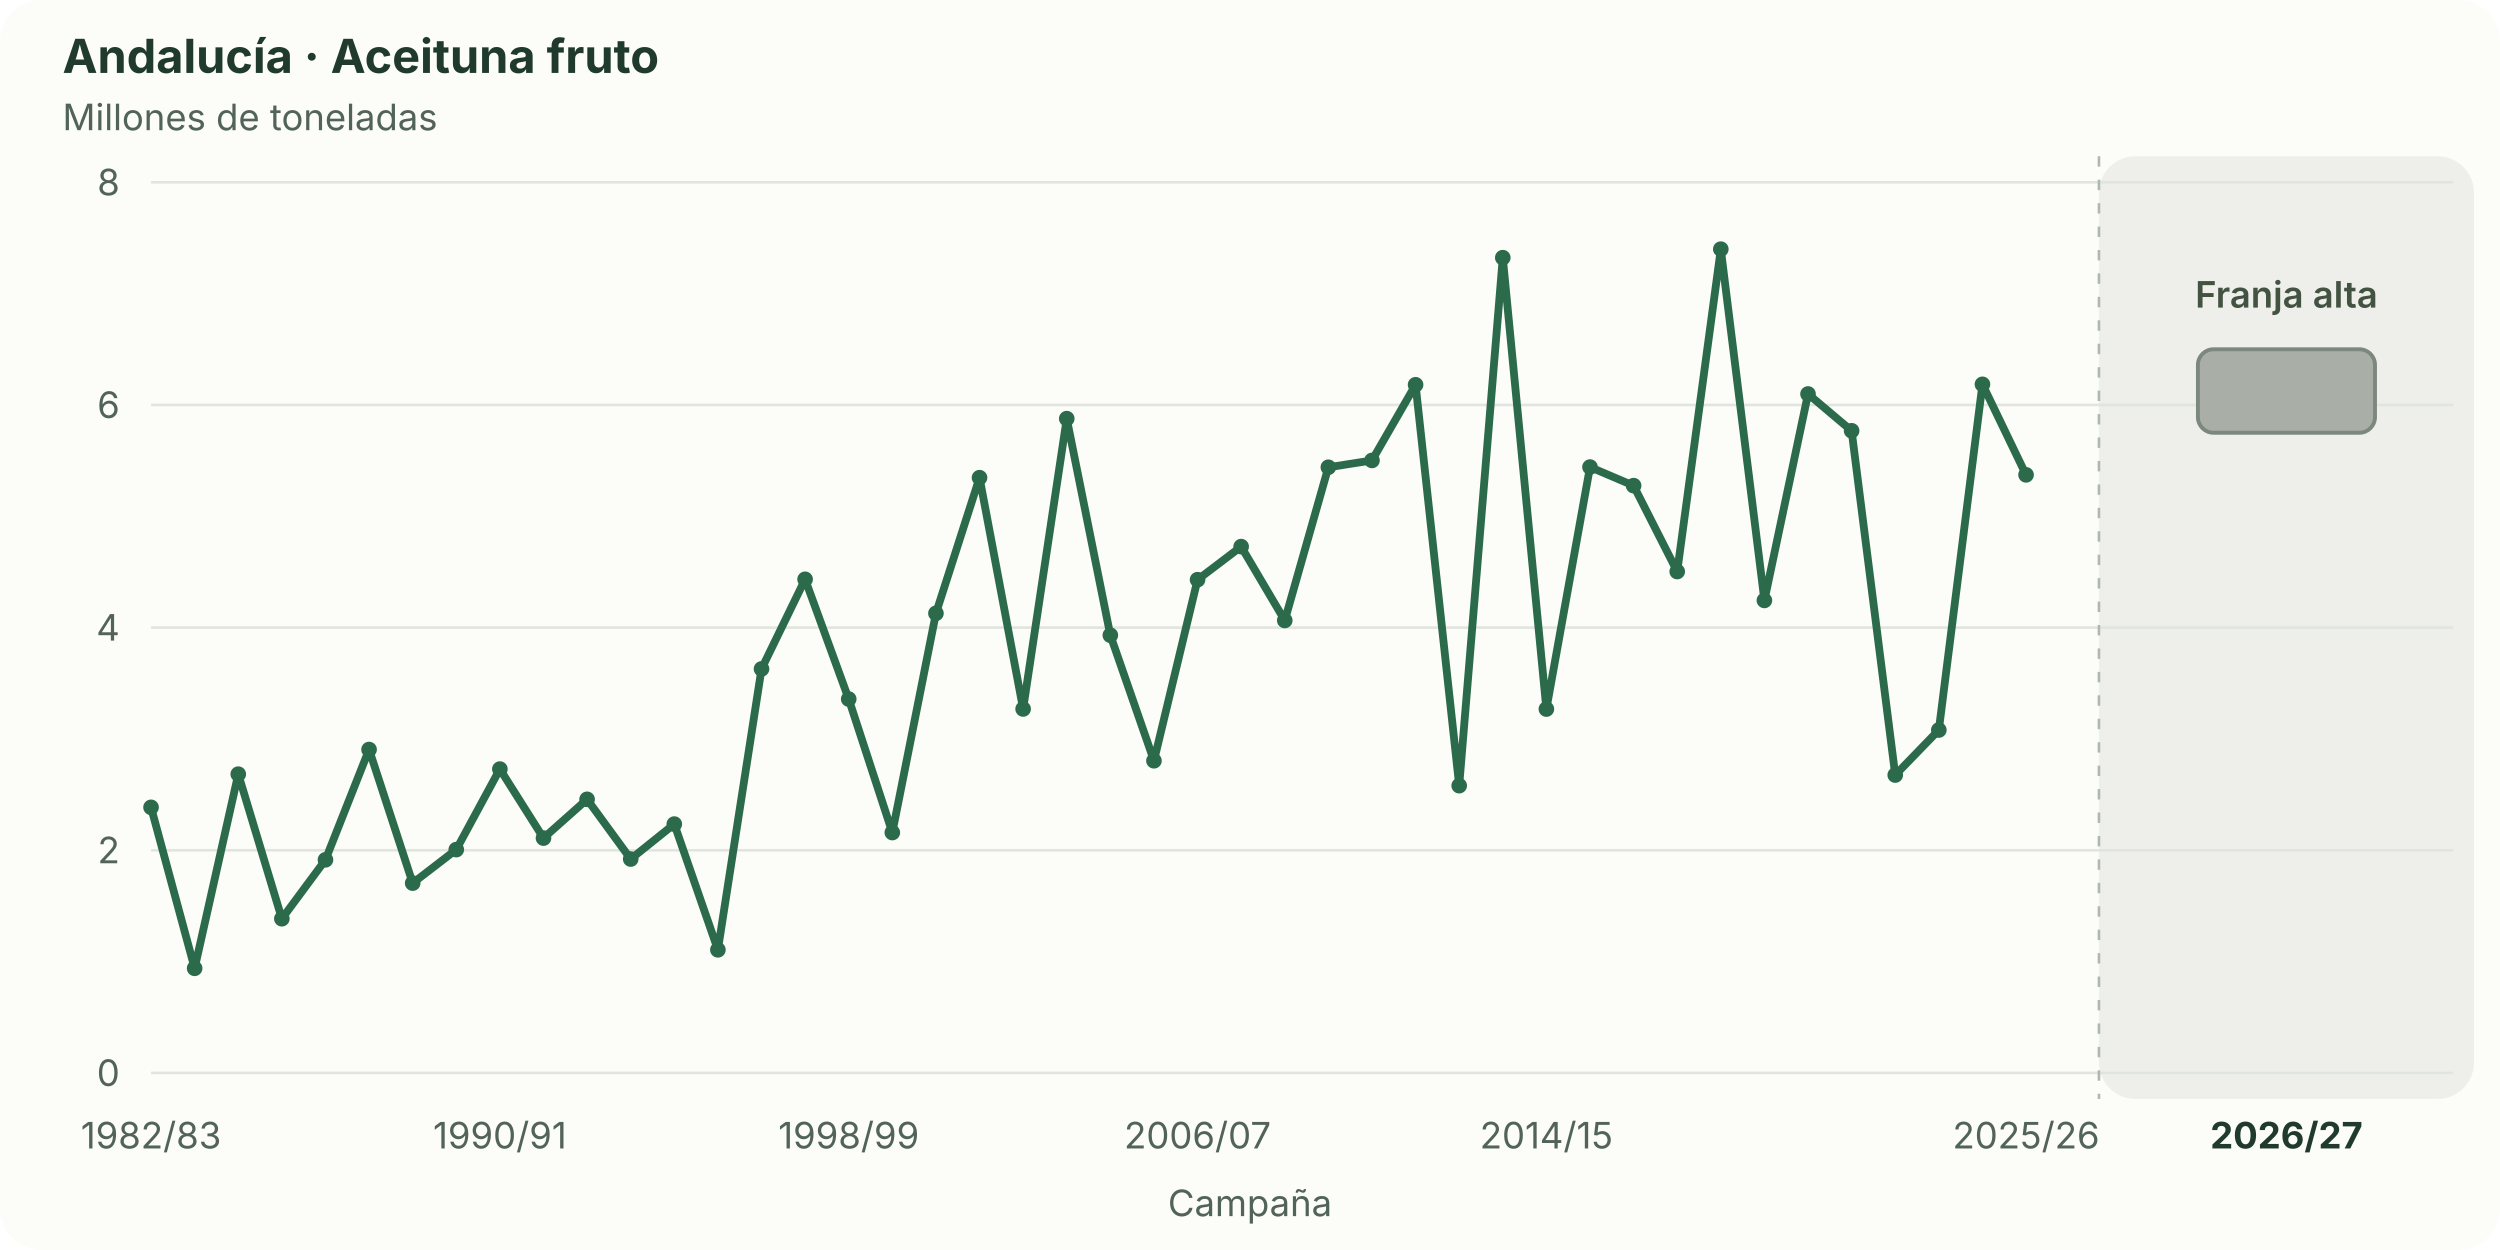
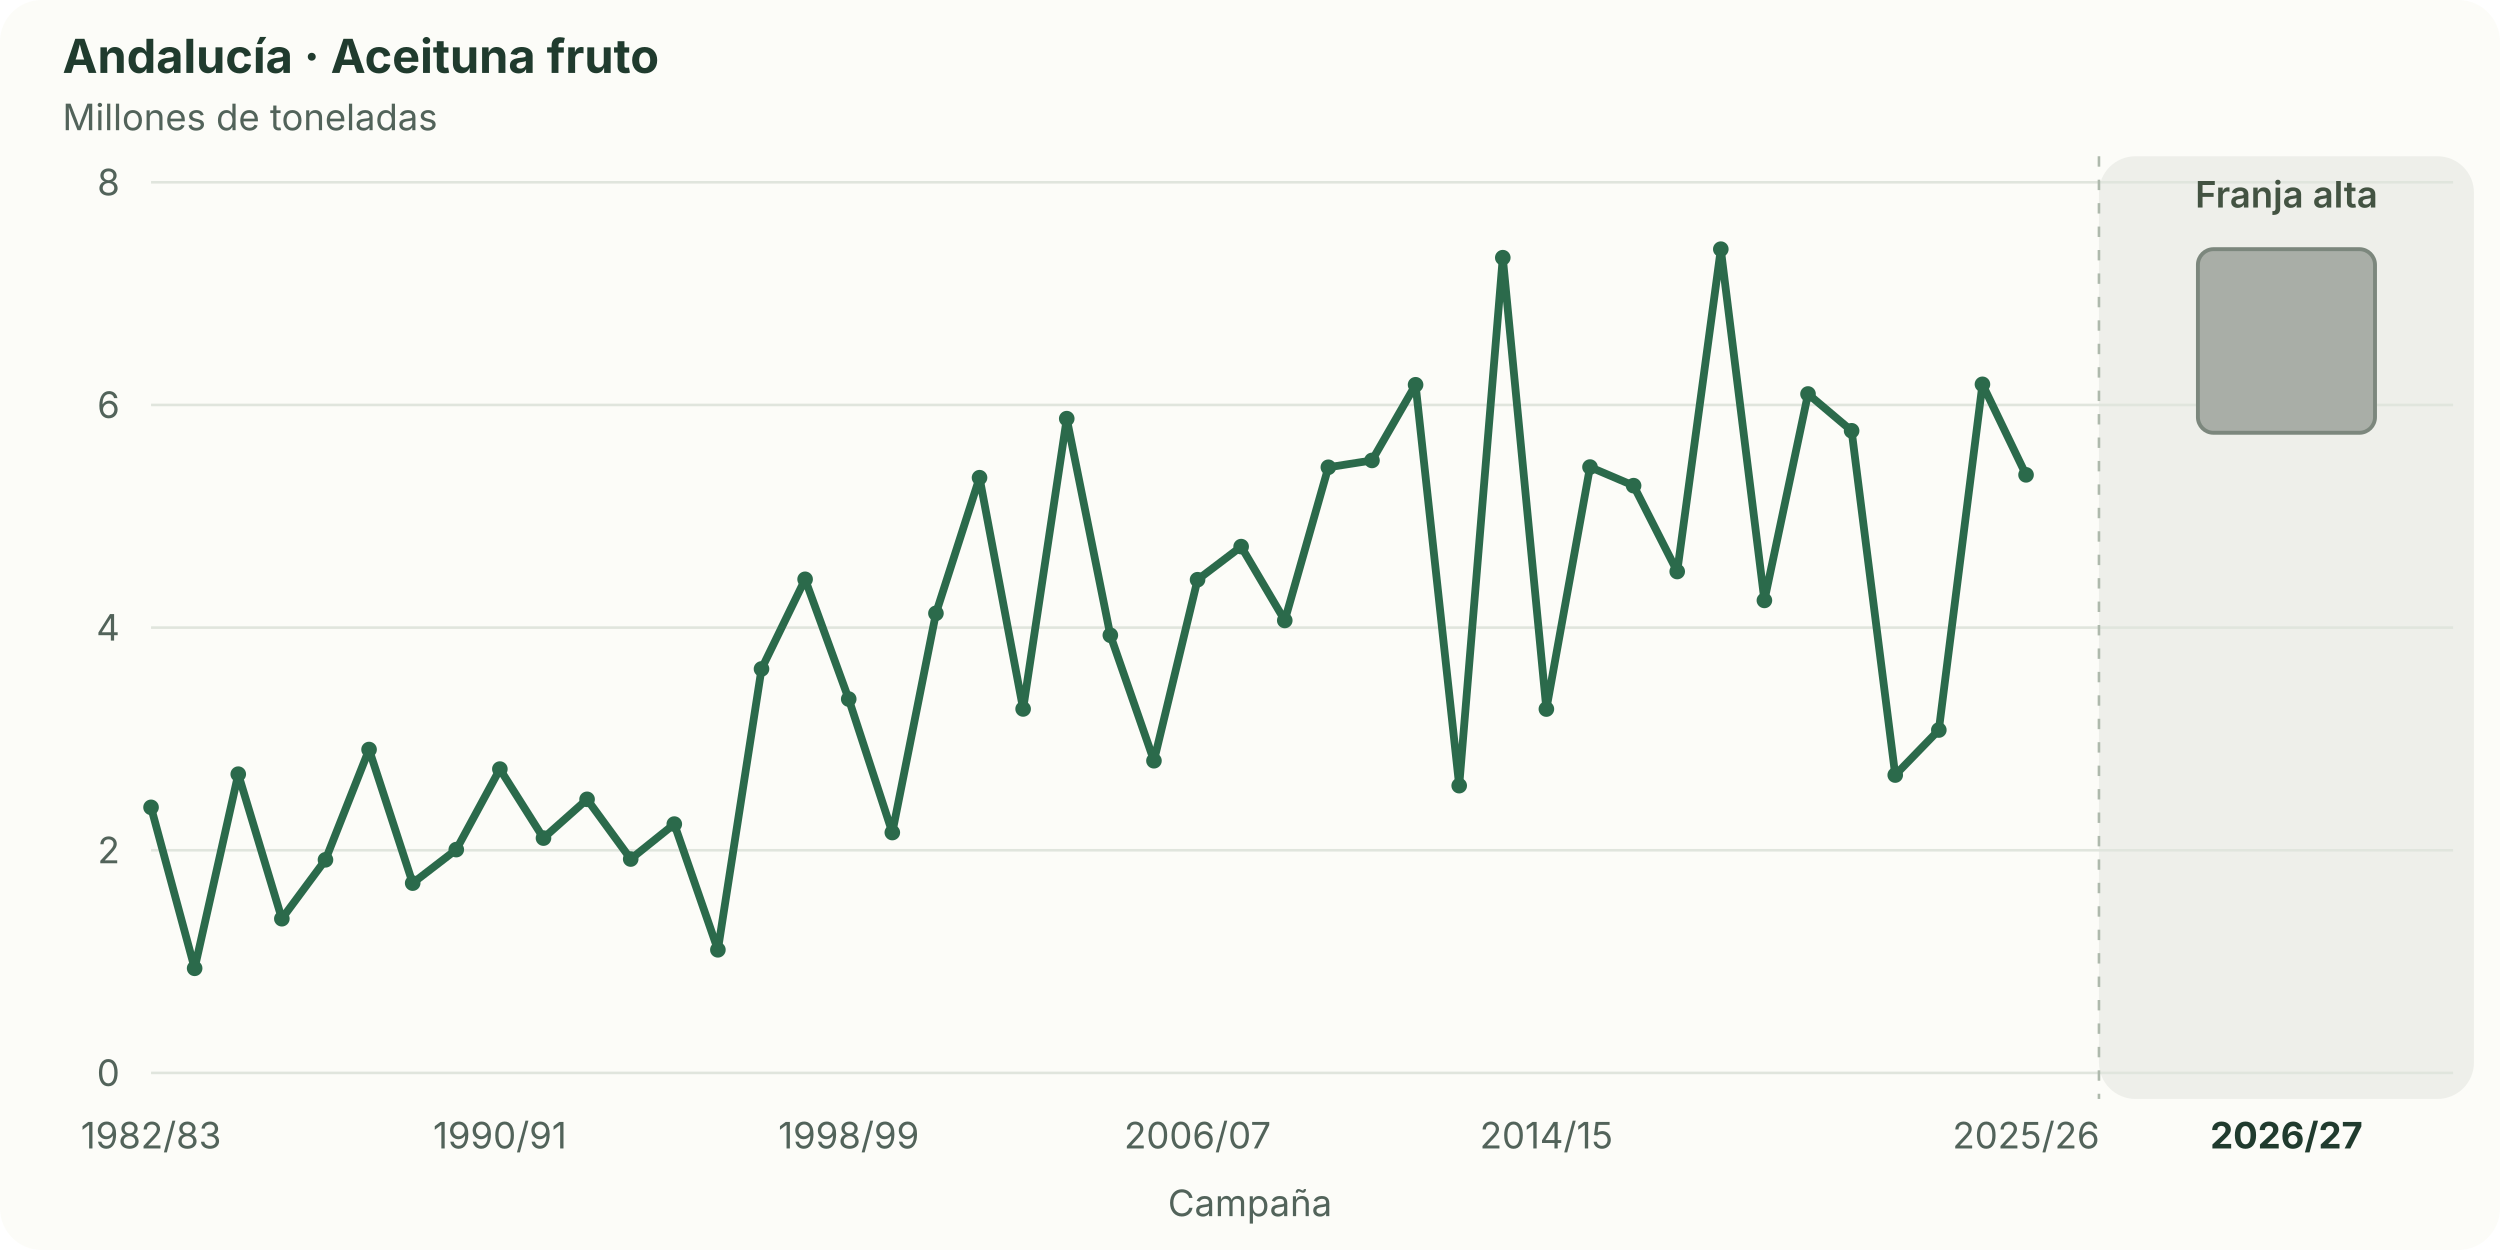
<svg xmlns="http://www.w3.org/2000/svg" viewBox="0 0 960 480" role="img" aria-labelledby="title desc">
  <style>text{font-family:system-ui,-apple-system,Segoe UI,sans-serif;fill:#52635a} .label{font-size:14px}.axis{font-size:14px}.heading{font-size:18px;font-weight:650;fill:#203b2e}</style>
  <rect width="100%" height="100%" fill="#fcfcf8" rx="16" />
  <text x="24" y="28" class="heading">Andalucía · Aceituna fruto</text>
  <text x="24" y="50" class="label">Millones de toneladas</text>
  <rect x="806" y="60" width="144" height="362" rx="14" fill="#eeefea" />
  <path d="M 58 412.00 H 942" stroke="#e0e5dd" stroke-width="1" />
  <text x="46" y="417.00" text-anchor="end" class="axis">0</text>
  <path d="M 58 326.50 H 942" stroke="#e0e5dd" stroke-width="1" />
  <text x="46" y="331.50" text-anchor="end" class="axis">2</text>
  <path d="M 58 241.00 H 942" stroke="#e0e5dd" stroke-width="1" />
  <text x="46" y="246.00" text-anchor="end" class="axis">4</text>
  <path d="M 58 155.50 H 942" stroke="#e0e5dd" stroke-width="1" />
  <text x="46" y="160.50" text-anchor="end" class="axis">6</text>
  <path d="M 58 70.00 H 942" stroke="#e0e5dd" stroke-width="1" />
  <text x="46" y="75.00" text-anchor="end" class="axis">8</text>
  <polyline points="58.00,310.02 74.74,371.83 91.49,297.28 108.23,352.79 124.98,330.17 141.72,287.82 158.47,339.12 175.21,326.25 191.95,295.33 208.70,321.83 225.44,306.94 242.19,329.87 258.93,316.45 275.67,364.73 292.42,256.87 309.16,222.45 325.91,268.44 342.65,319.70 359.40,235.52 376.14,183.43 392.88,272.24 409.63,160.76 426.37,243.93 443.12,292.13 459.86,222.61 476.60,209.90 493.35,238.26 510.09,179.43 526.84,176.81 543.58,147.75 560.33,301.69 577.07,98.95 593.81,272.28 610.56,179.35 627.30,186.49 644.05,219.47 660.79,95.68 677.53,230.56 694.28,151.29 711.02,165.42 727.77,297.62 744.51,280.33 761.26,147.58 778.00,182.34" fill="none" stroke="#2b6a4b" stroke-width="3" stroke-linejoin="round" stroke-linecap="round" />
  <circle cx="58.00" cy="310.02" r="3" fill="#2b6a4b" />
  <circle cx="74.74" cy="371.83" r="3" fill="#2b6a4b" />
  <circle cx="91.49" cy="297.28" r="3" fill="#2b6a4b" />
  <circle cx="108.23" cy="352.79" r="3" fill="#2b6a4b" />
  <circle cx="124.98" cy="330.17" r="3" fill="#2b6a4b" />
  <circle cx="141.72" cy="287.82" r="3" fill="#2b6a4b" />
  <circle cx="158.47" cy="339.12" r="3" fill="#2b6a4b" />
  <circle cx="175.21" cy="326.25" r="3" fill="#2b6a4b" />
  <circle cx="191.95" cy="295.33" r="3" fill="#2b6a4b" />
  <circle cx="208.70" cy="321.83" r="3" fill="#2b6a4b" />
  <circle cx="225.44" cy="306.94" r="3" fill="#2b6a4b" />
  <circle cx="242.19" cy="329.87" r="3" fill="#2b6a4b" />
  <circle cx="258.93" cy="316.45" r="3" fill="#2b6a4b" />
  <circle cx="275.67" cy="364.73" r="3" fill="#2b6a4b" />
  <circle cx="292.42" cy="256.87" r="3" fill="#2b6a4b" />
  <circle cx="309.16" cy="222.45" r="3" fill="#2b6a4b" />
  <circle cx="325.91" cy="268.44" r="3" fill="#2b6a4b" />
  <circle cx="342.65" cy="319.70" r="3" fill="#2b6a4b" />
  <circle cx="359.40" cy="235.52" r="3" fill="#2b6a4b" />
  <circle cx="376.14" cy="183.43" r="3" fill="#2b6a4b" />
  <circle cx="392.88" cy="272.24" r="3" fill="#2b6a4b" />
  <circle cx="409.63" cy="160.76" r="3" fill="#2b6a4b" />
  <circle cx="426.37" cy="243.93" r="3" fill="#2b6a4b" />
  <circle cx="443.12" cy="292.13" r="3" fill="#2b6a4b" />
  <circle cx="459.86" cy="222.61" r="3" fill="#2b6a4b" />
  <circle cx="476.60" cy="209.90" r="3" fill="#2b6a4b" />
  <circle cx="493.35" cy="238.26" r="3" fill="#2b6a4b" />
  <circle cx="510.09" cy="179.43" r="3" fill="#2b6a4b" />
  <circle cx="526.84" cy="176.81" r="3" fill="#2b6a4b" />
  <circle cx="543.58" cy="147.75" r="3" fill="#2b6a4b" />
  <circle cx="560.33" cy="301.69" r="3" fill="#2b6a4b" />
  <circle cx="577.07" cy="98.95" r="3" fill="#2b6a4b" />
  <circle cx="593.81" cy="272.28" r="3" fill="#2b6a4b" />
  <circle cx="610.56" cy="179.35" r="3" fill="#2b6a4b" />
  <circle cx="627.30" cy="186.49" r="3" fill="#2b6a4b" />
  <circle cx="644.05" cy="219.47" r="3" fill="#2b6a4b" />
  <circle cx="660.79" cy="95.68" r="3" fill="#2b6a4b" />
  <circle cx="677.53" cy="230.56" r="3" fill="#2b6a4b" />
  <circle cx="694.28" cy="151.29" r="3" fill="#2b6a4b" />
  <circle cx="711.02" cy="165.42" r="3" fill="#2b6a4b" />
  <circle cx="727.77" cy="297.62" r="3" fill="#2b6a4b" />
  <circle cx="744.51" cy="280.33" r="3" fill="#2b6a4b" />
  <circle cx="761.26" cy="147.58" r="3" fill="#2b6a4b" />
  <circle cx="778.00" cy="182.34" r="3" fill="#2b6a4b" />
  <text x="58.00" y="441" text-anchor="middle" class="axis">1982/83</text>
  <text x="191.95" y="441" text-anchor="middle" class="axis">1990/91</text>
  <text x="325.91" y="441" text-anchor="middle" class="axis">1998/99</text>
  <text x="459.86" y="441" text-anchor="middle" class="axis">2006/07</text>
  <text x="593.81" y="441" text-anchor="middle" class="axis">2014/15</text>
  <text x="778.00" y="441" text-anchor="middle" class="axis">2025/26</text>
  <path d="M 806 60 V 422" stroke="#aeb9ac" stroke-dasharray="4 5" />
-   <rect x="844.0" y="134.12" width="68" height="32.06" rx="6" fill="#a9aea7" stroke="#7c877d" stroke-width="1.5" />
-   <text x="878.0" y="118.12" text-anchor="middle" class="label" style="font-weight:600;fill:#435342">Franja alta</text>
+   <rect x="844.0" y="95.68" width="68" height="70.51" rx="6" fill="#a9aea7" stroke="#7c877d" stroke-width="1.5" />
+   <text x="878.0" y="79.68" text-anchor="middle" class="label" style="font-weight:600;fill:#435342">Franja alta</text>
  <text x="878.0" y="441" text-anchor="middle" class="axis" style="font-weight:700;fill:#203b2e">2026/27</text>
  <text x="480.0" y="467" text-anchor="middle" class="label">Campaña</text>
</svg>
